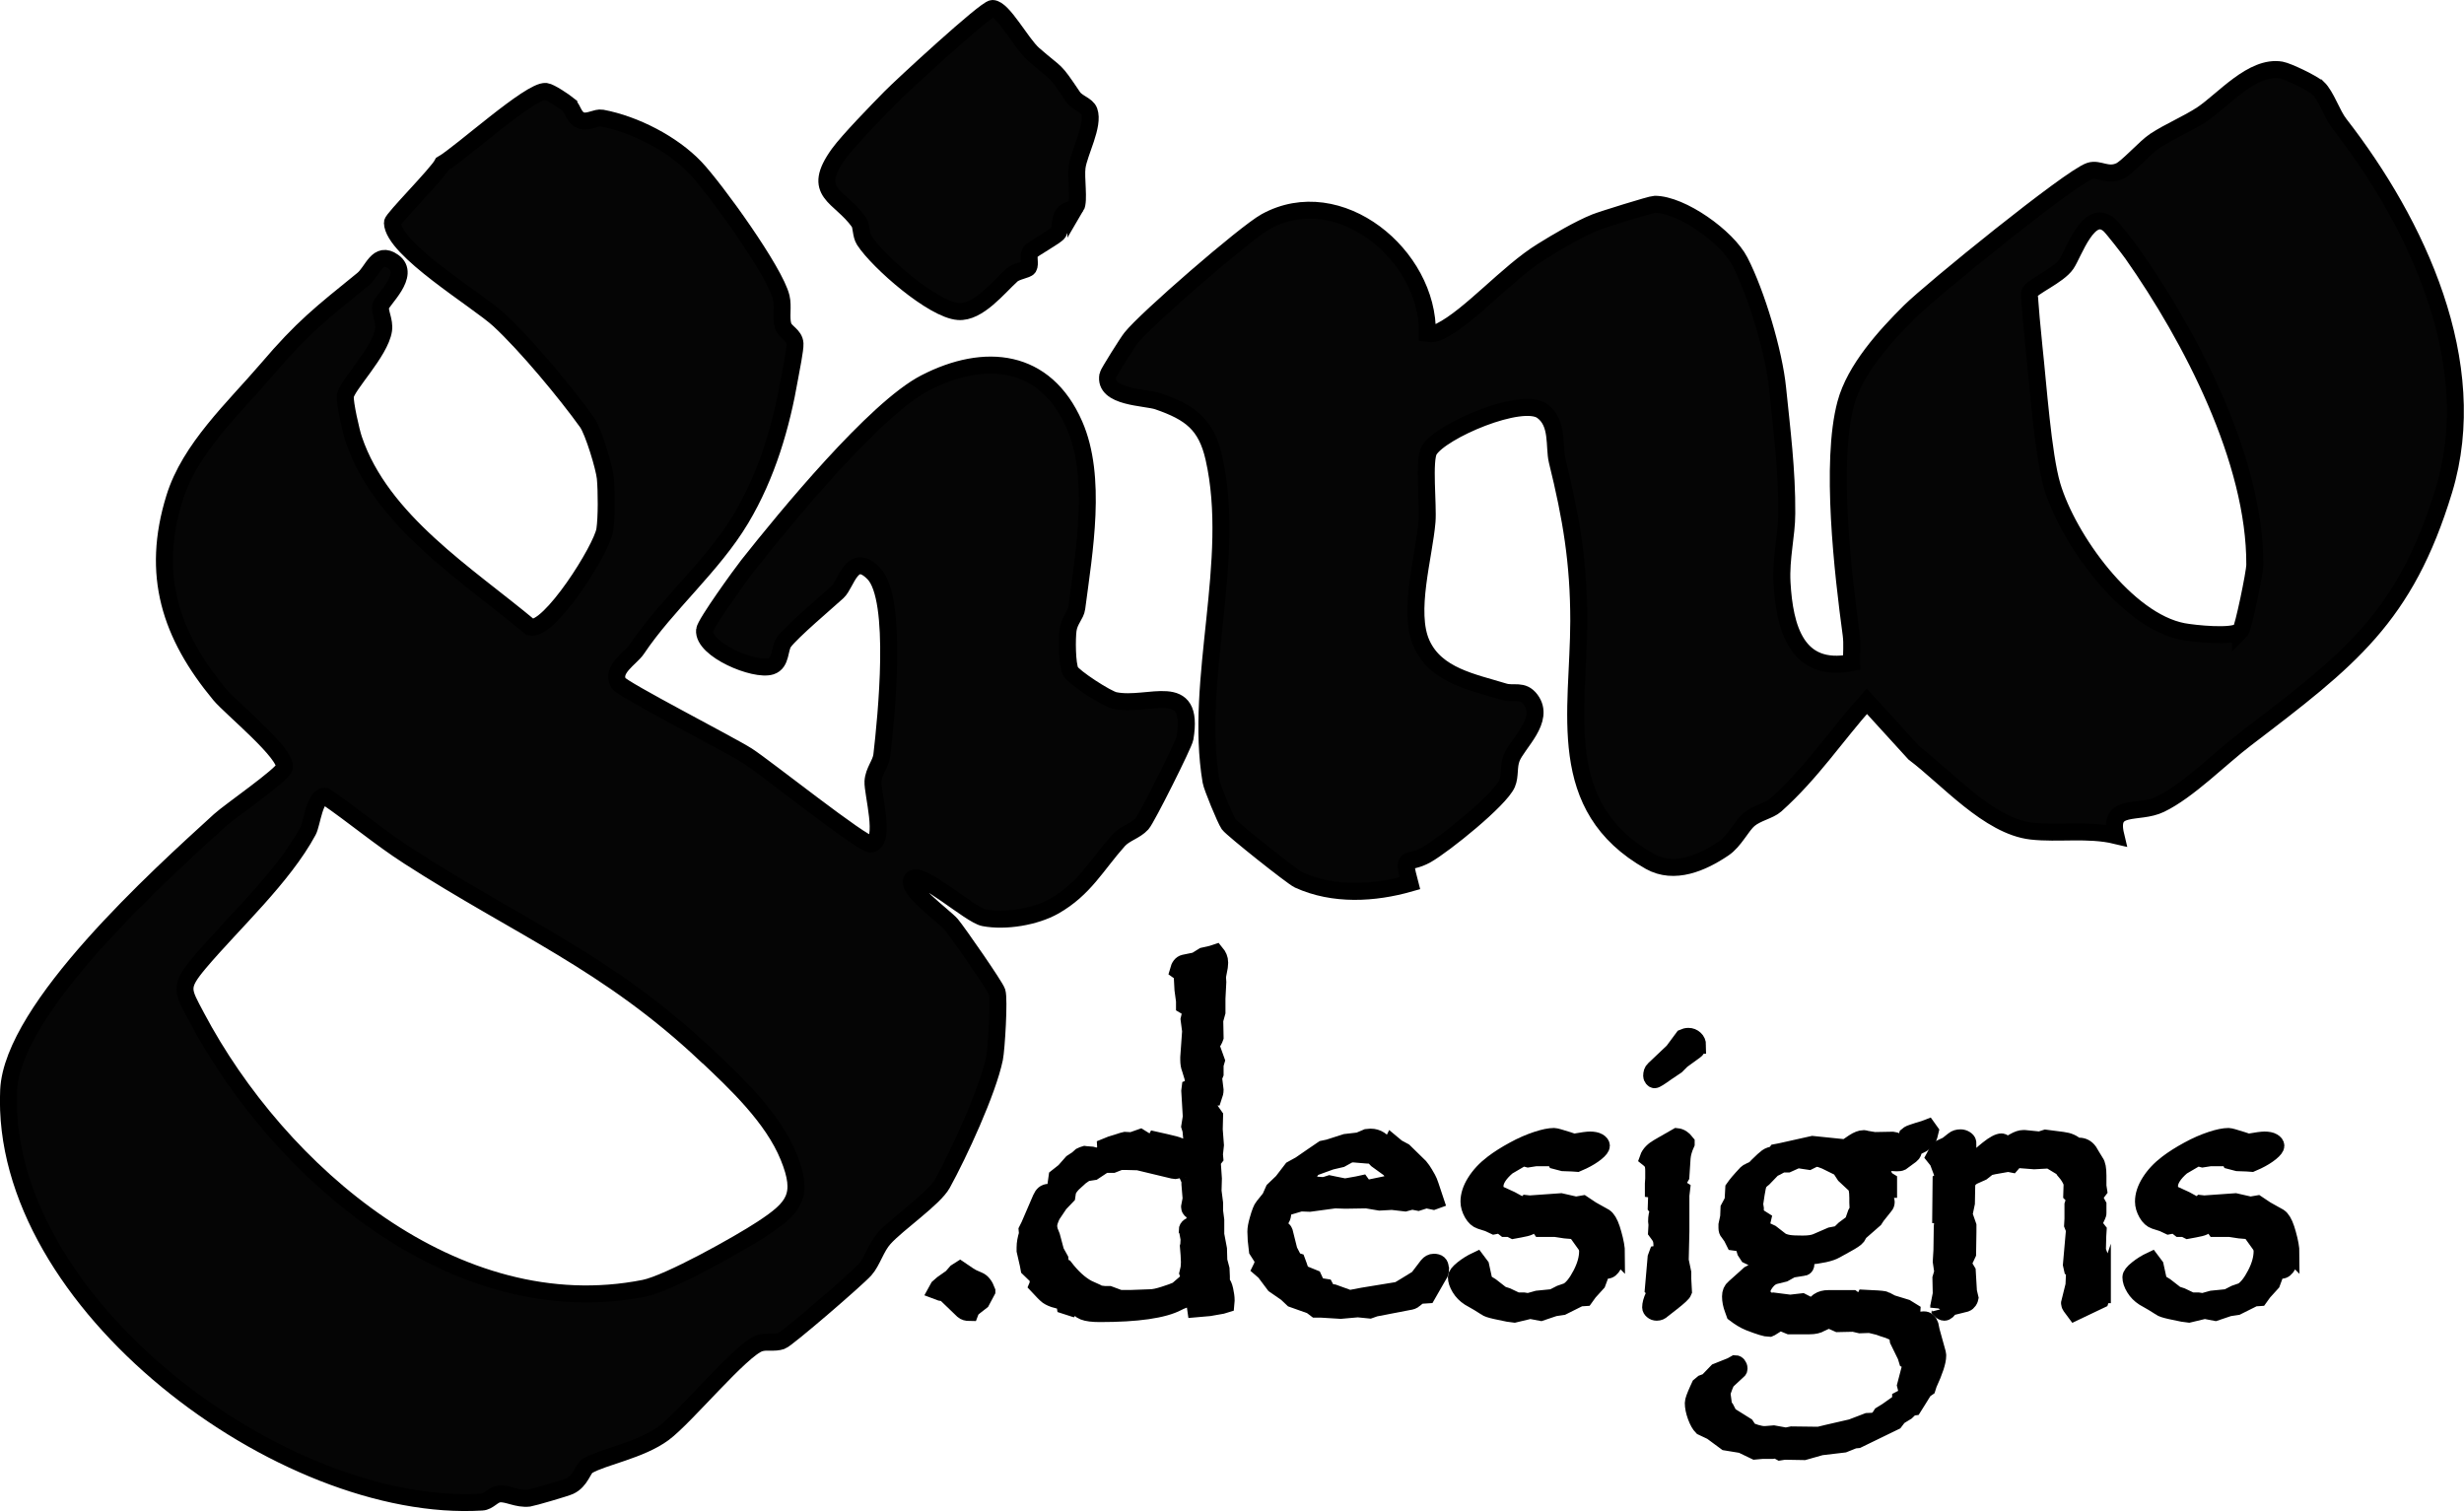
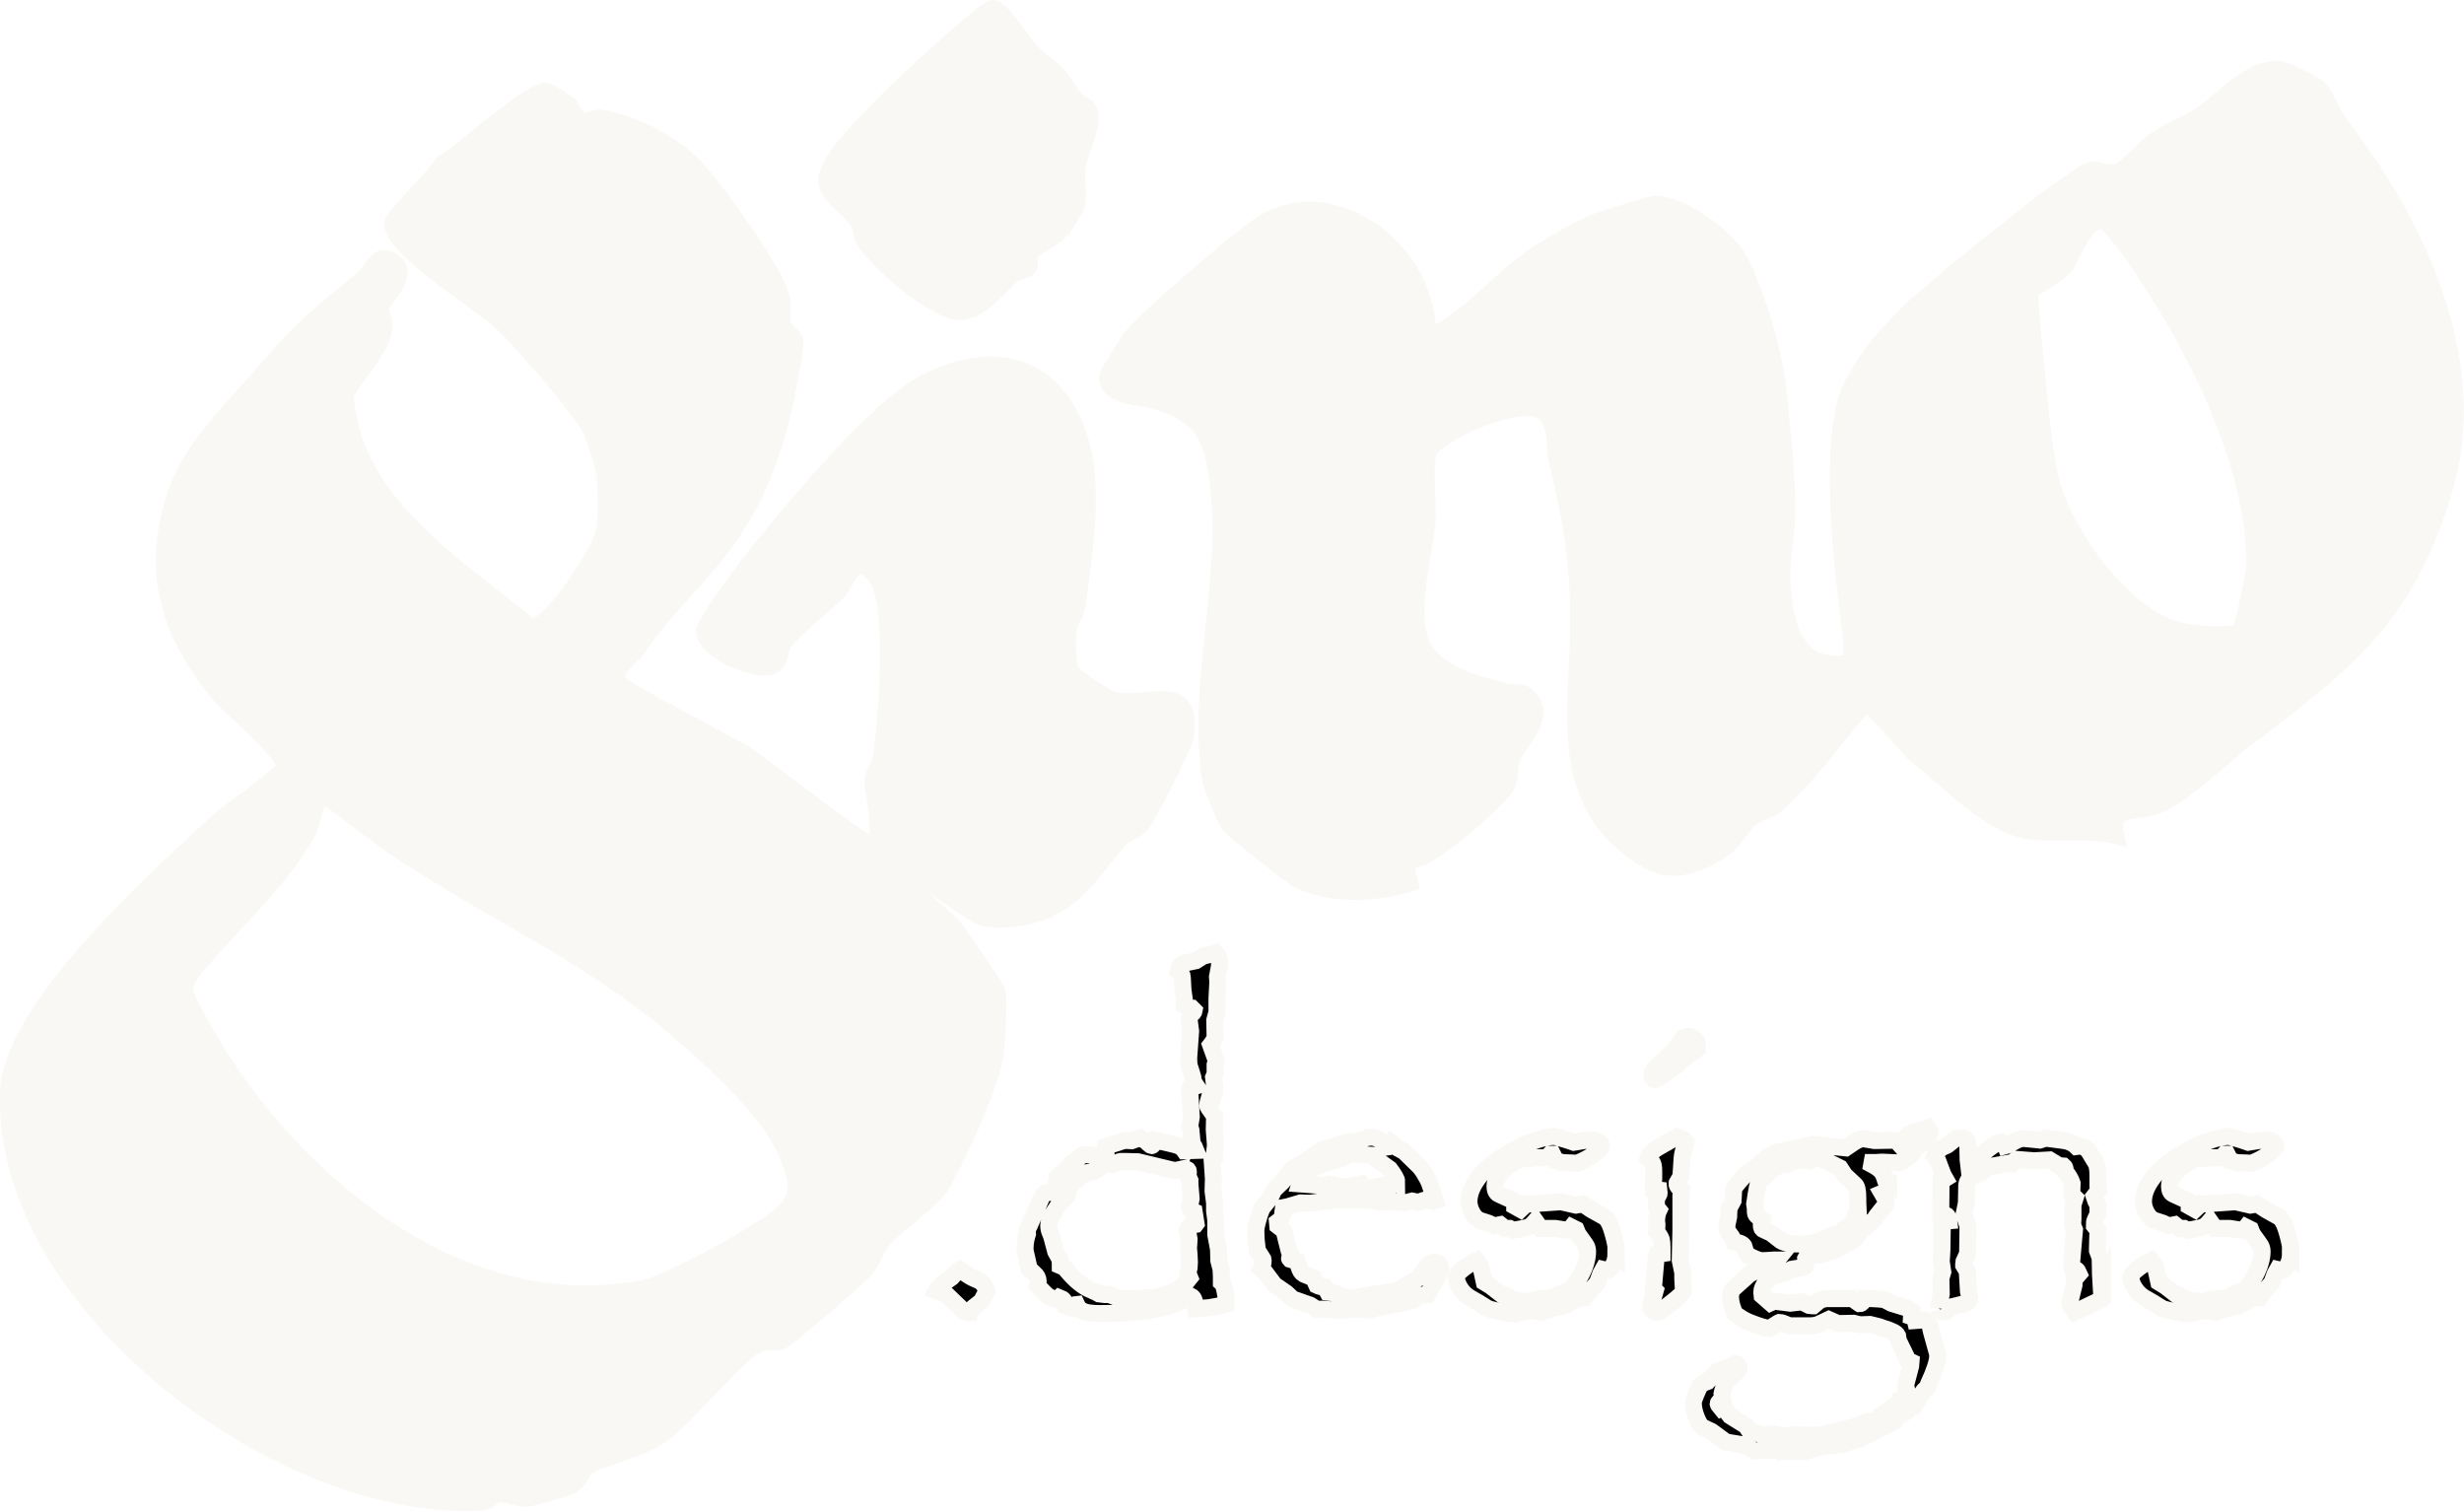
<svg xmlns="http://www.w3.org/2000/svg" id="Layer_1" data-name="Layer 1" viewBox="0 0 144.99 88.91">
  <defs>
    <style>
      .cls-1 {
-         fill: #050505;
+         fill: #FAF8F5;
      }

      .cls-1, .cls-2 {
-         stroke: #000;
+         stroke: #FAF8F5;
        stroke-miterlimit: 10;
      }
    </style>
  </defs>
  <path class="cls-1" d="M33.47,6.19c.25.21.3.78.77.91.42.11.84-.21,1.18-.15,1.93.36,4.15,1.5,5.5,2.92,1.18,1.25,4.7,6.12,5.05,7.63.13.54-.04,1.17.11,1.67.12.39.67.54.7,1.05.02.31-.23,1.55-.31,1.99-.49,2.84-1.33,5.74-2.88,8.33-1.65,2.76-4.35,5.02-6.11,7.65-.36.54-1.56,1.2-1.08,2.01.22.37,6.55,3.61,7.58,4.27s6.84,5.29,7.28,5.2c.89-.18.07-3.02.11-3.69.04-.62.46-1.03.52-1.54.25-2.17.98-9.2-.48-10.7-1.28-1.31-1.59.6-2.12,1.09-.61.56-2.71,2.33-3.16,2.95-.28.38-.14,1.22-.76,1.42-.96.31-4.02-.97-3.91-2.12.03-.38,2.15-3.31,2.56-3.83,2.21-2.79,7.47-9.2,10.42-10.72,3.51-1.81,7.07-1.45,8.78,2.46,1.35,3.08.58,7.43.14,10.79-.05.4-.43.71-.51,1.28-.07.5-.07,2.02.14,2.44.17.34,2.14,1.63,2.61,1.72,2,.41,4.71-1.28,4.13,2.21-.06.36-2.25,4.73-2.53,5.04-.39.43-.99.55-1.38.98-1.31,1.47-2,2.85-3.79,3.87-1.12.63-2.87.92-4.13.68-.81-.15-3.71-2.79-4.21-2.28s1.87,2.19,2.29,2.68c.37.44,2.58,3.62,2.69,3.96.14.43-.04,3.38-.15,3.92-.4,1.94-2.1,5.61-3.07,7.37-.48.87-2.64,2.34-3.42,3.21-.49.54-.7,1.37-1.13,1.85-.48.54-4.6,4.09-4.91,4.19-.42.15-.87,0-1.28.13-1.07.33-4.37,4.35-5.66,5.3-1.37,1.01-3.52,1.37-4.46,1.91-.3.17-.4.9-1.08,1.21-.21.1-2.16.67-2.38.7-.69.08-1.26-.3-1.75-.25-.38.04-.62.46-1.02.48-11.71.72-28.43-11.72-27.85-24.24.23-4.83,8.81-12.58,12.42-15.87.59-.54,3.69-2.67,3.8-3.1.21-.79-3.14-3.51-3.79-4.29-2.93-3.53-4.07-7.06-2.67-11.58.9-2.92,3.48-5.28,5.46-7.59,2.08-2.44,3.12-3.24,5.62-5.27.59-.48.85-1.71,1.79-1.04,1.07.75-.66,2.25-.74,2.61s.25.86.17,1.41c-.19,1.29-2.19,3.28-2.25,3.89-.04.39.34,2.09.5,2.55,1.62,4.79,6.68,7.95,10.38,11.04,1.12.3,4.22-4.6,4.39-5.72.11-.73.1-2.29.03-3.05-.06-.63-.7-2.74-1.07-3.27-1.24-1.73-3.58-4.55-5.18-6.03-1.28-1.18-6.24-4.13-6.28-5.73,0-.23,2.63-2.86,2.94-3.45,1.09-.63,5.18-4.36,6.09-4.27.26.03,1.09.59,1.35.8h0ZM41.54,62.07c-5.79-5.46-11.04-7.52-17.49-11.68-1.68-1.08-3.24-2.4-4.89-3.53-.65-.11-.79,1.58-1.03,2.03-1.47,2.73-4.4,5.4-6.39,7.75-1.21,1.44-1.01,1.62-.18,3.19,4.85,9.17,15.26,18.17,26.35,15.97,1.44-.29,5.59-2.61,6.94-3.5,1.89-1.24,2.49-1.95,1.55-4.25s-3.09-4.32-4.85-5.98h0Z" />
  <path class="cls-1" d="M136.4,5.17c.49.47.82,1.56,1.28,2.14,4.52,5.82,8.41,14.03,6.13,21.53-2.28,7.5-5.57,9.98-11.64,14.61-1.49,1.13-3.4,3.08-5.05,3.87-1.31.63-3.09-.12-2.62,1.84-1.63-.39-3.4-.08-4.97-.26-2.51-.29-4.95-3.12-6.89-4.58l-2.79-3.06c-1.86,2.09-3.24,4.21-5.36,6.11-.37.33-1.09.45-1.57.85-.44.37-.85,1.27-1.49,1.7-1.27.86-2.91,1.57-4.34.77-5.68-3.2-4.2-8.81-4.19-14.15,0-3.43-.44-6.07-1.27-9.43-.2-.83.09-2.23-.89-2.93-1.2-.86-5.94,1.16-6.64,2.31-.35.58-.05,3.25-.13,4.2-.17,2.05-1.17,5.32-.31,7.2s3.02,2.25,4.84,2.81c.59.18,1.1-.16,1.57.47.89,1.19-.78,2.56-1.12,3.43-.2.5-.07,1.04-.27,1.51-.41.95-3.71,3.6-4.73,4.18-1.16.66-1.46-.11-.99,1.68-2.1.6-4.49.74-6.55-.2-.37-.17-3.9-2.98-4.11-3.27-.19-.27-.99-2.21-1.04-2.53-1.01-5.98,1.54-12.98.17-19.02-.45-1.98-1.38-2.68-3.29-3.34-.72-.25-3.21-.2-2.95-1.53.02-.13,1.18-1.97,1.36-2.19.85-1.09,6.73-6.19,7.93-6.85,4.33-2.38,9.6,1.99,9.51,6.58.29.04.5,0,.76-.13,1.77-.89,3.96-3.46,5.99-4.71.9-.56,2.17-1.31,3.14-1.7.37-.15,3.29-1.06,3.49-1.06,1.57,0,4.27,1.92,5.01,3.36.98,1.9,2.01,5.36,2.22,7.46.24,2.37.56,4.84.54,7.37,0,1.29-.36,2.61-.28,4.08.15,2.63.84,5.33,4.09,4.7-.01-.54.05-1.1-.02-1.64-.49-3.6-1.25-10.16-.32-13.61.54-2.01,2.32-3.97,3.77-5.41,1.26-1.25,9.42-7.88,10.59-8.27.54-.18,1.03.34,1.77,0,.44-.2,1.51-1.41,2.06-1.77.85-.56,1.9-.99,2.77-1.56,1.25-.83,2.97-2.9,4.66-2.61.39.07,1.85.77,2.15,1.05h.02,0ZM131.84,37.13c.16-.16.84-3.44.84-3.89.03-6.14-3.74-13.37-7.2-18.3-.22-.31-1.15-1.51-1.36-1.7-1.21-1.07-2.1,1.68-2.53,2.3-.47.69-2.05,1.34-2.16,1.68-.05.15.21,2.78.26,3.24.24,2.19.52,6.27,1.06,8.11.93,3.14,4.39,7.96,7.71,8.59.64.12,2.96.37,3.36-.04h.02Z" />
  <path class="cls-1" d="M63.31,12.17c-.08.13-.57.18-.73.41-.27.37-.14.83-.3,1.1-.13.22-1.56.98-1.66,1.15-.15.26.03.7-.1.91-.09.14-.71.21-.97.44-.8.72-1.98,2.24-3.16,2.15-1.49-.11-4.7-2.91-5.53-4.18-.22-.34-.15-.84-.32-1.08-1.13-1.59-2.87-1.69-1.18-4.03.55-.76,2.31-2.57,3.05-3.32.65-.66,5.59-5.22,5.99-5.22.62,0,1.68,2.04,2.41,2.69,1.49,1.3,1.15.76,2.33,2.51.25.37.82.48.95.84.3.83-.59,2.42-.71,3.28-.09.63.14,2.01-.07,2.36h0Z" />
  <path class="cls-2" d="M58.07,75.97l-.32.6-.18.14c-.09.07-.16.12-.23.18s-.12.1-.16.15c-.04.05-.07.11-.1.19-.19,0-.32-.04-.41-.12l-1.07-1.03-.25-.04-.24-.09.11-.2.24-.21.54-.38.27-.31.22-.14c.38.26.63.43.77.49l.32.14c.2.08.37.29.49.62h0Z" />
  <path class="cls-2" d="M72.15,76.51l-.02.23-.23.07-.74.13-.8.07c-.04-.29-.07-.48-.11-.56s-.1-.15-.18-.19c-.08.07-.15.11-.22.14s-.15.06-.26.1-.2.08-.29.13c-.84.44-2.37.66-4.59.66-.42,0-.74-.04-.94-.12s-.34-.22-.43-.42c-.12.01-.23.07-.32.18l-.34-.11c-.02-.15-.05-.25-.09-.31-.04-.06-.13-.11-.26-.16l-.14.13c-.23-.06-.41-.14-.54-.23-.12-.09-.32-.3-.6-.6.03-.07.04-.16.04-.26,0-.18-.08-.33-.23-.45l-.31-.3-.04-.22-.19-.83v-.19c0-.25.05-.51.14-.8l-.02-.23.13-.26.69-1.6c.1-.23.24-.35.43-.35h.02l.36.02.13-.92.43-.34.45-.51.32-.21.2-.18c.08-.04.16-.07.23-.09.07.01.15.02.24.02.14,0,.23.02.28.05.05.03.1.09.17.19.12-.18.3-.3.56-.37l-.02-.34.32-.13c.29-.09.47-.14.54-.17.07-.03.17-.05.29-.08l.38.02.51-.18.24.15c.12.06.19.09.23.11l.04.11c.08.07.13.1.15.1.07,0,.15-.11.25-.32l.58.13c.42.09.69.17.8.22.11.05.22.14.31.27l.66-.02-.09-.22-.12-.19-.07-.78-.07-.23.09-.56-.09-1.52.02-.16.36-.13-.15-.22-.05-.3-.15-.49c-.06-.14-.09-.32-.09-.54v-.13l.11-1.55-.09-.69.07-.3c.13-.03.21-.1.23-.22l-.14-.14c-.16-.01-.3-.07-.43-.15v-.27l-.09-.67-.04-.74c0-.13-.08-.26-.24-.37.07-.26.18-.41.35-.45l.68-.14.45-.28.49-.11.24-.08c.15.18.23.36.23.57l-.02.26-.11.58.02.32-.05.96v.81l-.13.47.02,1.01c-.04.12-.12.27-.26.45l.33.92-.07.24v.53l-.09.22.09.74c0,.1-.03.24-.09.41h-.24c-.07.23-.1.39-.1.49,0,.04,0,.07.02.09l.38.54-.02.79.07.92-.04.37-.02.16.02.22-.15.19.07,1.03-.02.73.09.7v.47l.07.54v.85l.16.85.02.69.13.49.02.45v.34c.08.07.15.21.2.44.05.23.08.43.08.61h0ZM70.38,72l-.11-.69c-.18-.07-.27-.16-.27-.27v-.04l.09-.47-.07-.85v-.22l-.11-.25.02-.26c0-.1-.04-.15-.13-.15-.04,0-.07-.02-.08-.05l-.45.1-.11.02-.15-.02-2.04-.49-.74-.02h-.23c-.07,0-.12,0-.13.02l-.38.15h-.49l-.65.43-.45.07-.32.22-.45.41c-.17.18-.27.33-.31.47l-.04.27-.43.45-.45.67c-.12.26-.19.46-.19.61s.03.3.09.43l.08.2.24.9.25.45.02.24v.14l.26.11c.2.26.42.51.66.73s.48.39.71.51l.49.22.16.09.33.04h.27l.62.23h.7l1.09-.04c.2,0,.48-.06.82-.17s.6-.2.77-.28l.5-.43.24-.3-.11-.28.07-.3.02-.32-.02-.45-.04-.49.02-.07.02-.36-.09-.49s-.01-.03-.02-.04c0-.17.16-.28.49-.34l.03-.04Z" />
  <path class="cls-2" d="M84.77,74.67c0,.09-.02.18-.05.25l-.22.38-.51.89-.47.03-.3.24c-.07.07-.18.11-.34.13l-1.97.38-.31.11-.7-.07-1.01.09-1.14-.07h-.32c-.16-.12-.26-.2-.3-.22l-1.07-.38-.36-.34-.71-.49-.57-.76-.22-.19c.09-.18.13-.33.13-.47,0-.06-.01-.1-.04-.13l-.3-.47-.07-.62-.02-.5c0-.17.04-.39.12-.67.12-.44.23-.7.31-.79l.41-.51.21-.47.51-.49.56-.73.49-.27.71-.49.47-.32.16-.11.33-.07,1-.32.78-.09.47-.2.23-.02c.37,0,.69.2.94.6.14-.01.24-.09.31-.23l.3.25.41.22.92.9c.12.15.21.27.27.38s.12.22.19.33c.06.12.12.24.16.38.05.14.12.35.21.63l.09.27-.11.04-.43-.09-.47.15-.36-.07-.41.11-.77-.09-.73.04-.77-.13-1.25.02-.61-.02-1.48.2-.54-.02-.74.22-.26.05-.04.26c-.01.18-.04.31-.08.37-.04.07-.12.14-.24.23l.02.21c.24.18.37.3.38.34l.28,1.12.14.27c-.07.07-.11.14-.11.2,0,.01.01.03.02.04l.42.13.1.27c.07.26.17.41.28.47l.59.24.2.43c.1.05.27.09.49.12l.15.28.34.04.94.34.79-.15,2.08-.34.45-.27.7-.43.58-.76c.1-.12.22-.19.36-.19.26,0,.38.11.38.34l.02.06ZM82.19,69.52c0-.12-.14-.36-.41-.73l-.76-.55-.25-.26-.36-.02-.83-.07-.2.04-.47.26-.6.14-.77.28-.3.11-.35.53c-.22.15-.34.25-.36.28l-.04.13,1.35.1.15-.02.25-.08.24.05.65.13h.03l.73-.13.23-.05.18.25h.25l.96-.2.39.04c.18-.02.27-.11.27-.25l.02.02h0Z" />
  <path class="cls-2" d="M95.09,73.71c0,.29-.05.54-.16.73-.11.2-.23.3-.38.3-.03,0-.1-.01-.22-.04l-.14.25-.2.54-.49.54-.23.32-.31.02-1.02.51-.47.07-.8.27-.63-.12-.96.23c-.07,0-.42-.07-1.07-.21-.31-.07-.5-.13-.58-.2l-.43-.27-.54-.31c-.23-.15-.41-.33-.55-.56s-.21-.44-.21-.63c0-.12.12-.28.37-.48.25-.2.52-.37.82-.51l.24.32.21.96.39.24.63.49.31.1.59.28h.41l.26.04.54-.15.9-.09.45-.23.43-.15c.27-.16.53-.49.79-.99s.38-.95.38-1.36c0-.15-.05-.29-.14-.41l-.43-.6-.11-.27-.26-.13-.14.18-.24-.02-.59-.09h-.86l-.3-.43c-.15.18-.28.29-.37.33-.1.05-.28.09-.55.14l-.38.07-.22-.11h-.27l-.28-.22-.36.07-.34-.16-.47-.15c-.18-.06-.34-.2-.47-.43s-.2-.46-.2-.69c0-.36.12-.74.37-1.14s.59-.77,1.04-1.11c.34-.26.75-.52,1.23-.78.47-.26.92-.45,1.34-.59.42-.14.76-.21,1.03-.21.08,0,.36.08.83.23l.32.11c.5-.09.82-.13.96-.13.2,0,.37.03.49.1s.18.15.18.24-.1.23-.31.4-.47.33-.78.48l-.34.15-.28-.02-.55-.02-.42-.11-.19-.38h-.15l-.19.2h-.65l-.45.07-.34-.09-.18.13-.7.41c-.49.42-.73.81-.73,1.15,0,.24.07.4.22.47l.72.33.22.12v.26l.34.19.36-.34.18.02,1.84-.13.88.2.41-.07.51.34.77.43c.15.1.29.33.41.69l.09.3c.13.46.2.84.2,1.14l-.03-.03h0Z" />
  <path class="cls-2" d="M99.22,67.29c-.14.31-.22.59-.24.85l-.07,1.08-.21.37v.04s0,.03-.02.05c0,.09.09.2.27.31l-.04.34v2.12l-.04,1.71.15.72v.37l.04.74c-.04.11-.27.32-.69.65l-.55.43c-.09.09-.2.14-.33.14-.1,0-.18-.03-.25-.09s-.11-.12-.11-.19c0-.19.06-.41.18-.67l.09-.32-.11-.11.16-1.84.07-.19.28-.04v-.35c0-.23-.02-.39-.05-.5-.04-.11-.13-.26-.27-.44l.02-.36v-.07l-.02-.19c0-.24.04-.46.13-.65l-.15-.19.02-.6c.1-.06.15-.12.15-.2l-.02-.19-.32-.04v-.33l.02-.3v-.45c0-.2-.02-.34-.06-.44-.04-.09-.13-.2-.27-.31.09-.26.31-.48.65-.67l1.05-.6c.2.02.38.14.54.35v.06h0ZM99.88,61.49c0,.16-.04.27-.12.32l-.8.58-.32.32-.58.39c-.39.28-.62.43-.7.43-.04,0-.07-.02-.11-.07s-.06-.1-.06-.15c0-.17.04-.3.13-.38l1.13-1.07.6-.81c.09-.04.19-.07.3-.07.15,0,.27.05.38.15.11.1.16.22.16.37h-.01Z" />
  <path class="cls-2" d="M114.02,79.78c0,.33-.18.88-.54,1.66l-.07.22c-.12.08-.2.15-.23.2s-.13.22-.31.5l-.27.43-.15.02-.27.26-.41.25c-.05.04-.15.15-.28.33l-2.18,1.06-.21.02-.6.24-1.35.16-.99.28-1.16-.02-.25.04-.24-.13-.21.04h-.58l-.45.04-.79-.38-.92-.15-.84-.62-.57-.27c-.12-.12-.24-.32-.35-.62s-.16-.56-.16-.79c0-.12.09-.37.27-.77l.11-.24.18-.15.27-.1.56-.58.85-.34.23-.13c.06,0,.11.03.15.08s.07.12.07.2c0,.06-.01.09-.04.11l-.7.65-.11.25-.11.3-.04.18.04.3c-.18.13-.27.23-.27.28,0,.04.05.12.16.25l.07-.04.24.13c.1.2.17.32.21.36l.96.6.2.3.38.13c.2.06.37.09.49.09h.07l.49-.04.72.13.34-.07,1.59.02.54-.13,1.39-.32.94-.36.45-.02.23-.18.13-.2.34-.21.58-.41.22-.09v-.2c.26-.13.38-.27.38-.41v-.04l-.09-.36.3-1.15.02-.24-.23-.11-.07-.23-.45-.92-.04-.28c-.07-.15-.36-.3-.88-.45l-.22-.08-.53-.13-.58.02-.38-.09-.92.02-.54-.24-.47.22c-.16.1-.38.15-.67.15h-1.17c-.3-.13-.49-.2-.58-.2l-.09.04-.43.27-.09.04c-.18,0-.58-.12-1.19-.36-.27-.11-.55-.28-.85-.51l-.09-.25c-.1-.26-.15-.51-.15-.76,0-.22.07-.39.22-.51l.66-.59.22-.2.34-.18.36-.21.41-.04c.18-.04.36-.18.54-.41h-.21l-.28.02-.38.02c-.15,0-.36-.07-.62-.2l-.23-.11-.15-.23-.07-.24c0-.08-.06-.15-.17-.21s-.25-.09-.42-.11l-.15-.3-.2-.28c-.05-.04-.08-.13-.08-.25v-.18l.1-.47.02-.51.24-.45.04-.72s.17-.25.49-.6l.25-.27s.05-.04.09-.07c.04-.02.06-.04.07-.04l.32-.15.18-.19c.26-.26.45-.43.56-.51.11-.08.26-.13.44-.15l.1-.13.26-.05,1.88-.42,1.95.2.47-.32c.23-.15.42-.22.57-.22h.07s.03,0,.04.02l.54.09,1.09-.02c.15.01.28.1.41.25.2-.08.3-.14.32-.19l.11-.34s.11-.1.32-.16c.2-.07.43-.14.67-.21l.21-.08.15.21c-.04.18-.08.31-.13.4s-.12.18-.22.25c-.1.08-.23.15-.39.22l-.22.11c-.02.17-.05.28-.09.33-.04.05-.14.14-.31.25l-.34.25c-.06.03-.15.04-.26.04l-.41-.02-.47-.02-.32.02h-.26l-.02.11c.25.13.42.26.53.37.11.12.19.28.25.48l.21.13v.49h-.14l-.02.14-.22.09.15.26c.06.11.09.19.09.25,0,.1-.03.18-.09.24l-.47.59-.13.2-.88.77-.15.26c-.07.09-.28.23-.61.41l-.65.36c-.31.18-.88.3-1.69.38l-.07.13.02.27c0,.16-.05.24-.15.24l-.69.11-.45.25-.53.13c-.2.05-.38.18-.54.39s-.24.4-.24.57l.02.21.49.43.22-.1.94.12.7-.08.41.21.18.02h.07l.32-.27c.15-.1.34-.15.56-.15h1.43l.27.2.15.1c.1,0,.2-.11.3-.32l.38.02c.51.02.79.05.84.09l.36.19.85.26.34.21-.02.31c.12.04.19.11.22.23l.27-.02.24-.02c.17,0,.29.1.36.31l.07.34.36,1.3.02.13v.04h0ZM109.34,71.2l-.02-.45v-.26c0-.45-.06-.71-.18-.79l-.59-.55-.28-.43-.85-.42-.32-.12-.28-.04-.38.19-.27-.04-.32-.05-.15.02-.51.23h-.34l-.33.18-.21.1-.54.56c-.16.12-.26.23-.3.33-.04.09-.08.29-.13.59l-.09.6.04.25v.2c0,.09.03.17.08.22.05.05.16.14.34.25l-.07.3c0,.17.04.26.13.28l.45.21.58.45c.12.07.28.12.46.15.18.03.46.04.82.04s.63-.04.83-.13l.83-.36.47-.09.31-.3.51-.38.19-.54.11-.2h.01Z" />
  <path class="cls-2" d="M123.71,76.17l-.11.32-1.51.72c-.2-.26-.31-.43-.31-.49v-.05l.26-1.05.02-.47.09.02.19-.22c-.05-.12-.1-.19-.15-.23s-.13-.08-.26-.13l-.04-.18.18-2.05-.11-.28.02-.36v-.83l.13-.41-.2-.2.02-.66c-.08-.24-.22-.47-.41-.69v-.11c0-.09-.03-.16-.09-.21l-.27-.02-.56-.34-.9.05-1.03-.08c-.09.04-.19.14-.3.27l-.2-.04-.85.15-.31.07-.38.3-.49.22c-.24.12-.38.29-.41.53l-.02,1.07-.14.67.23.66v.35l-.02,1.3-.21.45-.02.16v.07l.21.35.07,1.19.09.38s-.02.1-.07.17-.1.12-.18.15l-.72.18-.2.04c-.12.2-.23.3-.34.3-.07,0-.15-.04-.23-.12,0-.01-.02-.03-.03-.04-.01-.01-.02-.03-.04-.04-.03-.06-.04-.08-.04-.07l.16-.81-.02-.92.11-.37-.09-.61.04-.67.02-1.41c0-.19.13-.3.38-.32-.02-.16-.06-.26-.11-.3s-.17-.06-.36-.06l.02-1.97.24-.15-.13-.23-.3-.8-.2-.25.13-.24.23-.27.39-.18.38-.3c.11-.09.24-.13.41-.13.09,0,.19.03.27.08s.14.11.15.18l.02,1.03.04.34.21-.07c.26-.32.57-.62.93-.9.35-.28.62-.42.79-.42.09,0,.17.08.23.23.15-.04.32-.13.51-.25.21-.12.39-.18.54-.18h.07l.9.09.34-.11,1.01.13c.34.04.61.16.81.36l.15-.02c.23,0,.43.1.58.31l.16.27.22.36c.1.12.15.39.15.8v.61l.04.26-.26.34.09.27.13.24v.45c0,.06,0,.1-.02.13l-.15.32c-.03.06-.04.16-.04.32l.22.28-.02.32-.02.77v.09l.16.43.02.99.07,1.18h.04Z" />
  <path class="cls-2" d="M134.78,73.71c0,.29-.05.54-.16.73-.11.2-.23.3-.38.3-.03,0-.1-.01-.22-.04l-.14.25-.2.54-.49.54-.23.32-.31.02-1.02.51-.47.07-.8.27-.63-.12-.96.23c-.07,0-.42-.07-1.07-.21-.31-.07-.5-.13-.58-.2l-.43-.27-.54-.31c-.23-.15-.41-.33-.55-.56s-.21-.44-.21-.63c0-.12.12-.28.37-.48.25-.2.52-.37.82-.51l.24.32.21.96.39.24.63.49.31.1.59.28h.41l.26.04.54-.15.9-.09.45-.23.43-.15c.27-.16.53-.49.79-.99s.38-.95.38-1.36c0-.15-.05-.29-.14-.41l-.43-.6-.11-.27-.26-.13-.14.18-.24-.02-.59-.09h-.86l-.3-.43c-.15.18-.28.29-.37.33-.1.05-.28.09-.55.14l-.38.07-.22-.11h-.27l-.28-.22-.36.07-.34-.16-.47-.15c-.18-.06-.34-.2-.47-.43s-.2-.46-.2-.69c0-.36.12-.74.37-1.14s.59-.77,1.04-1.11c.34-.26.75-.52,1.23-.78.47-.26.92-.45,1.34-.59.42-.14.76-.21,1.03-.21.08,0,.36.08.83.23l.32.11c.5-.09.82-.13.96-.13.2,0,.37.03.49.1s.18.15.18.24-.1.23-.31.4-.47.33-.78.48l-.34.15-.28-.02-.55-.02-.42-.11-.19-.38h-.15l-.19.2h-.65l-.45.07-.34-.09-.18.13-.7.41c-.49.42-.73.81-.73,1.15,0,.24.07.4.22.47l.72.33.22.12v.26l.34.19.36-.34.18.02,1.84-.13.88.2.41-.07.51.34.77.43c.15.1.29.33.41.69l.09.3c.13.46.2.84.2,1.14l-.03-.03h0Z" />
</svg>
